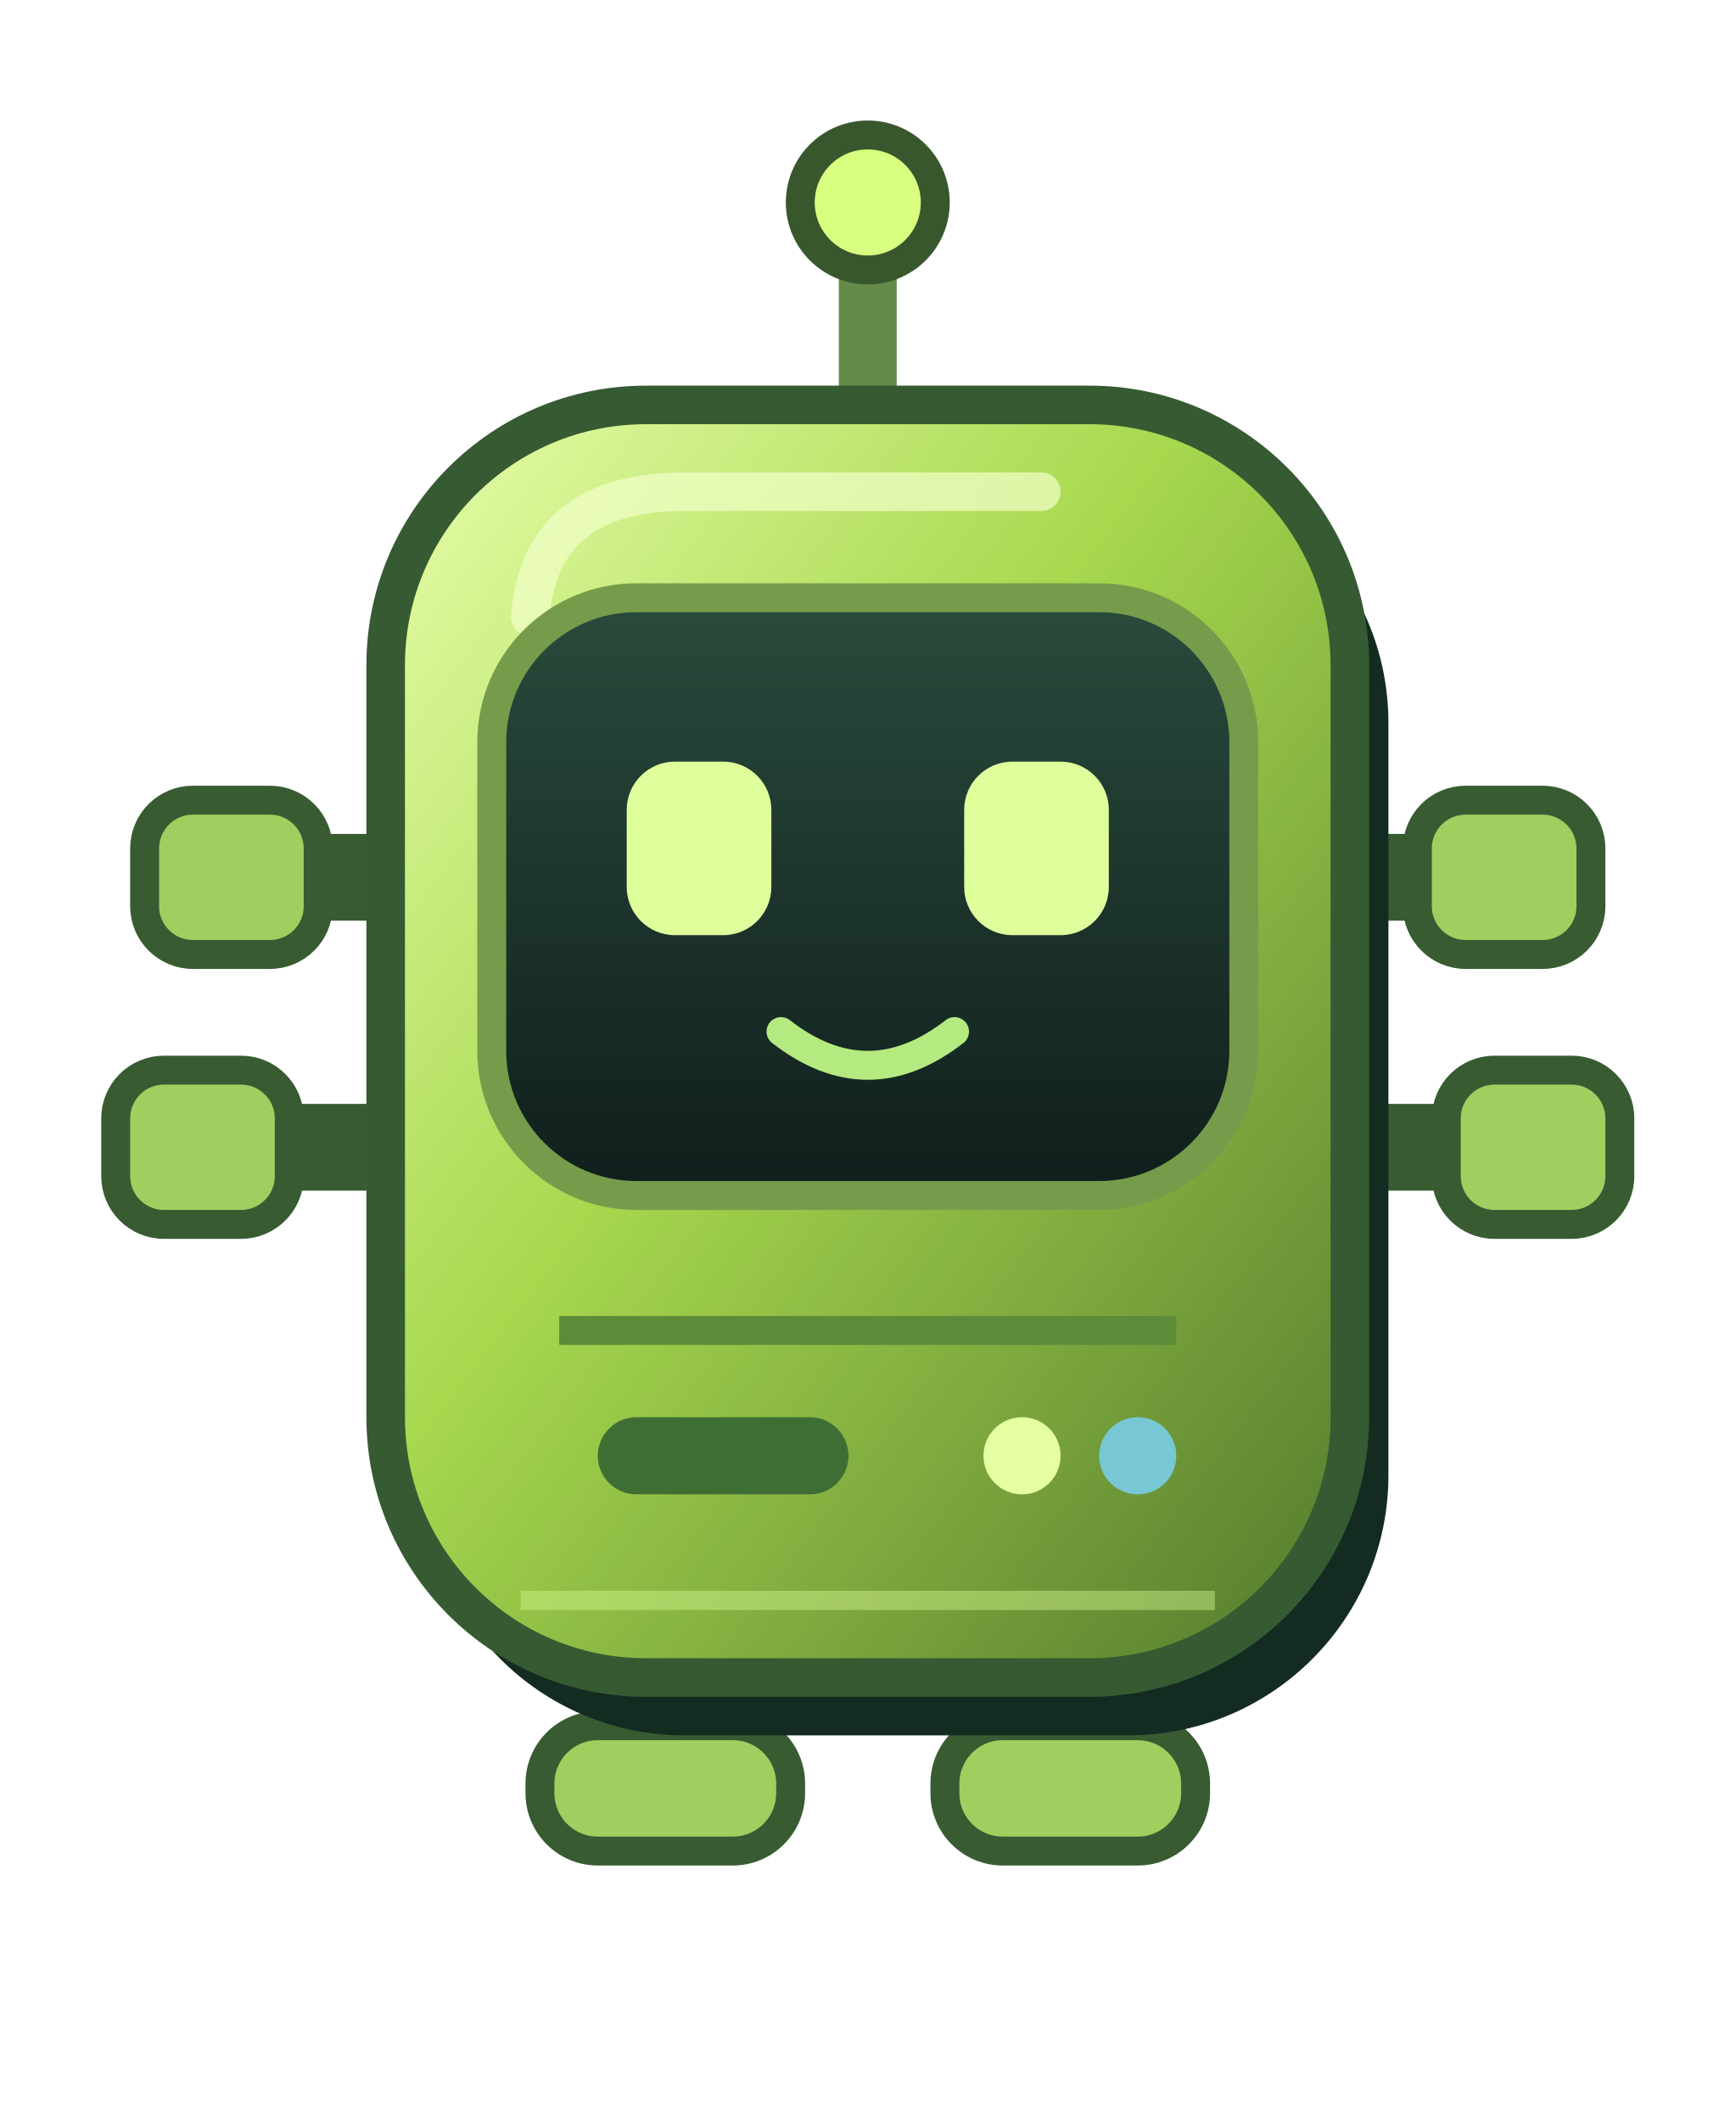
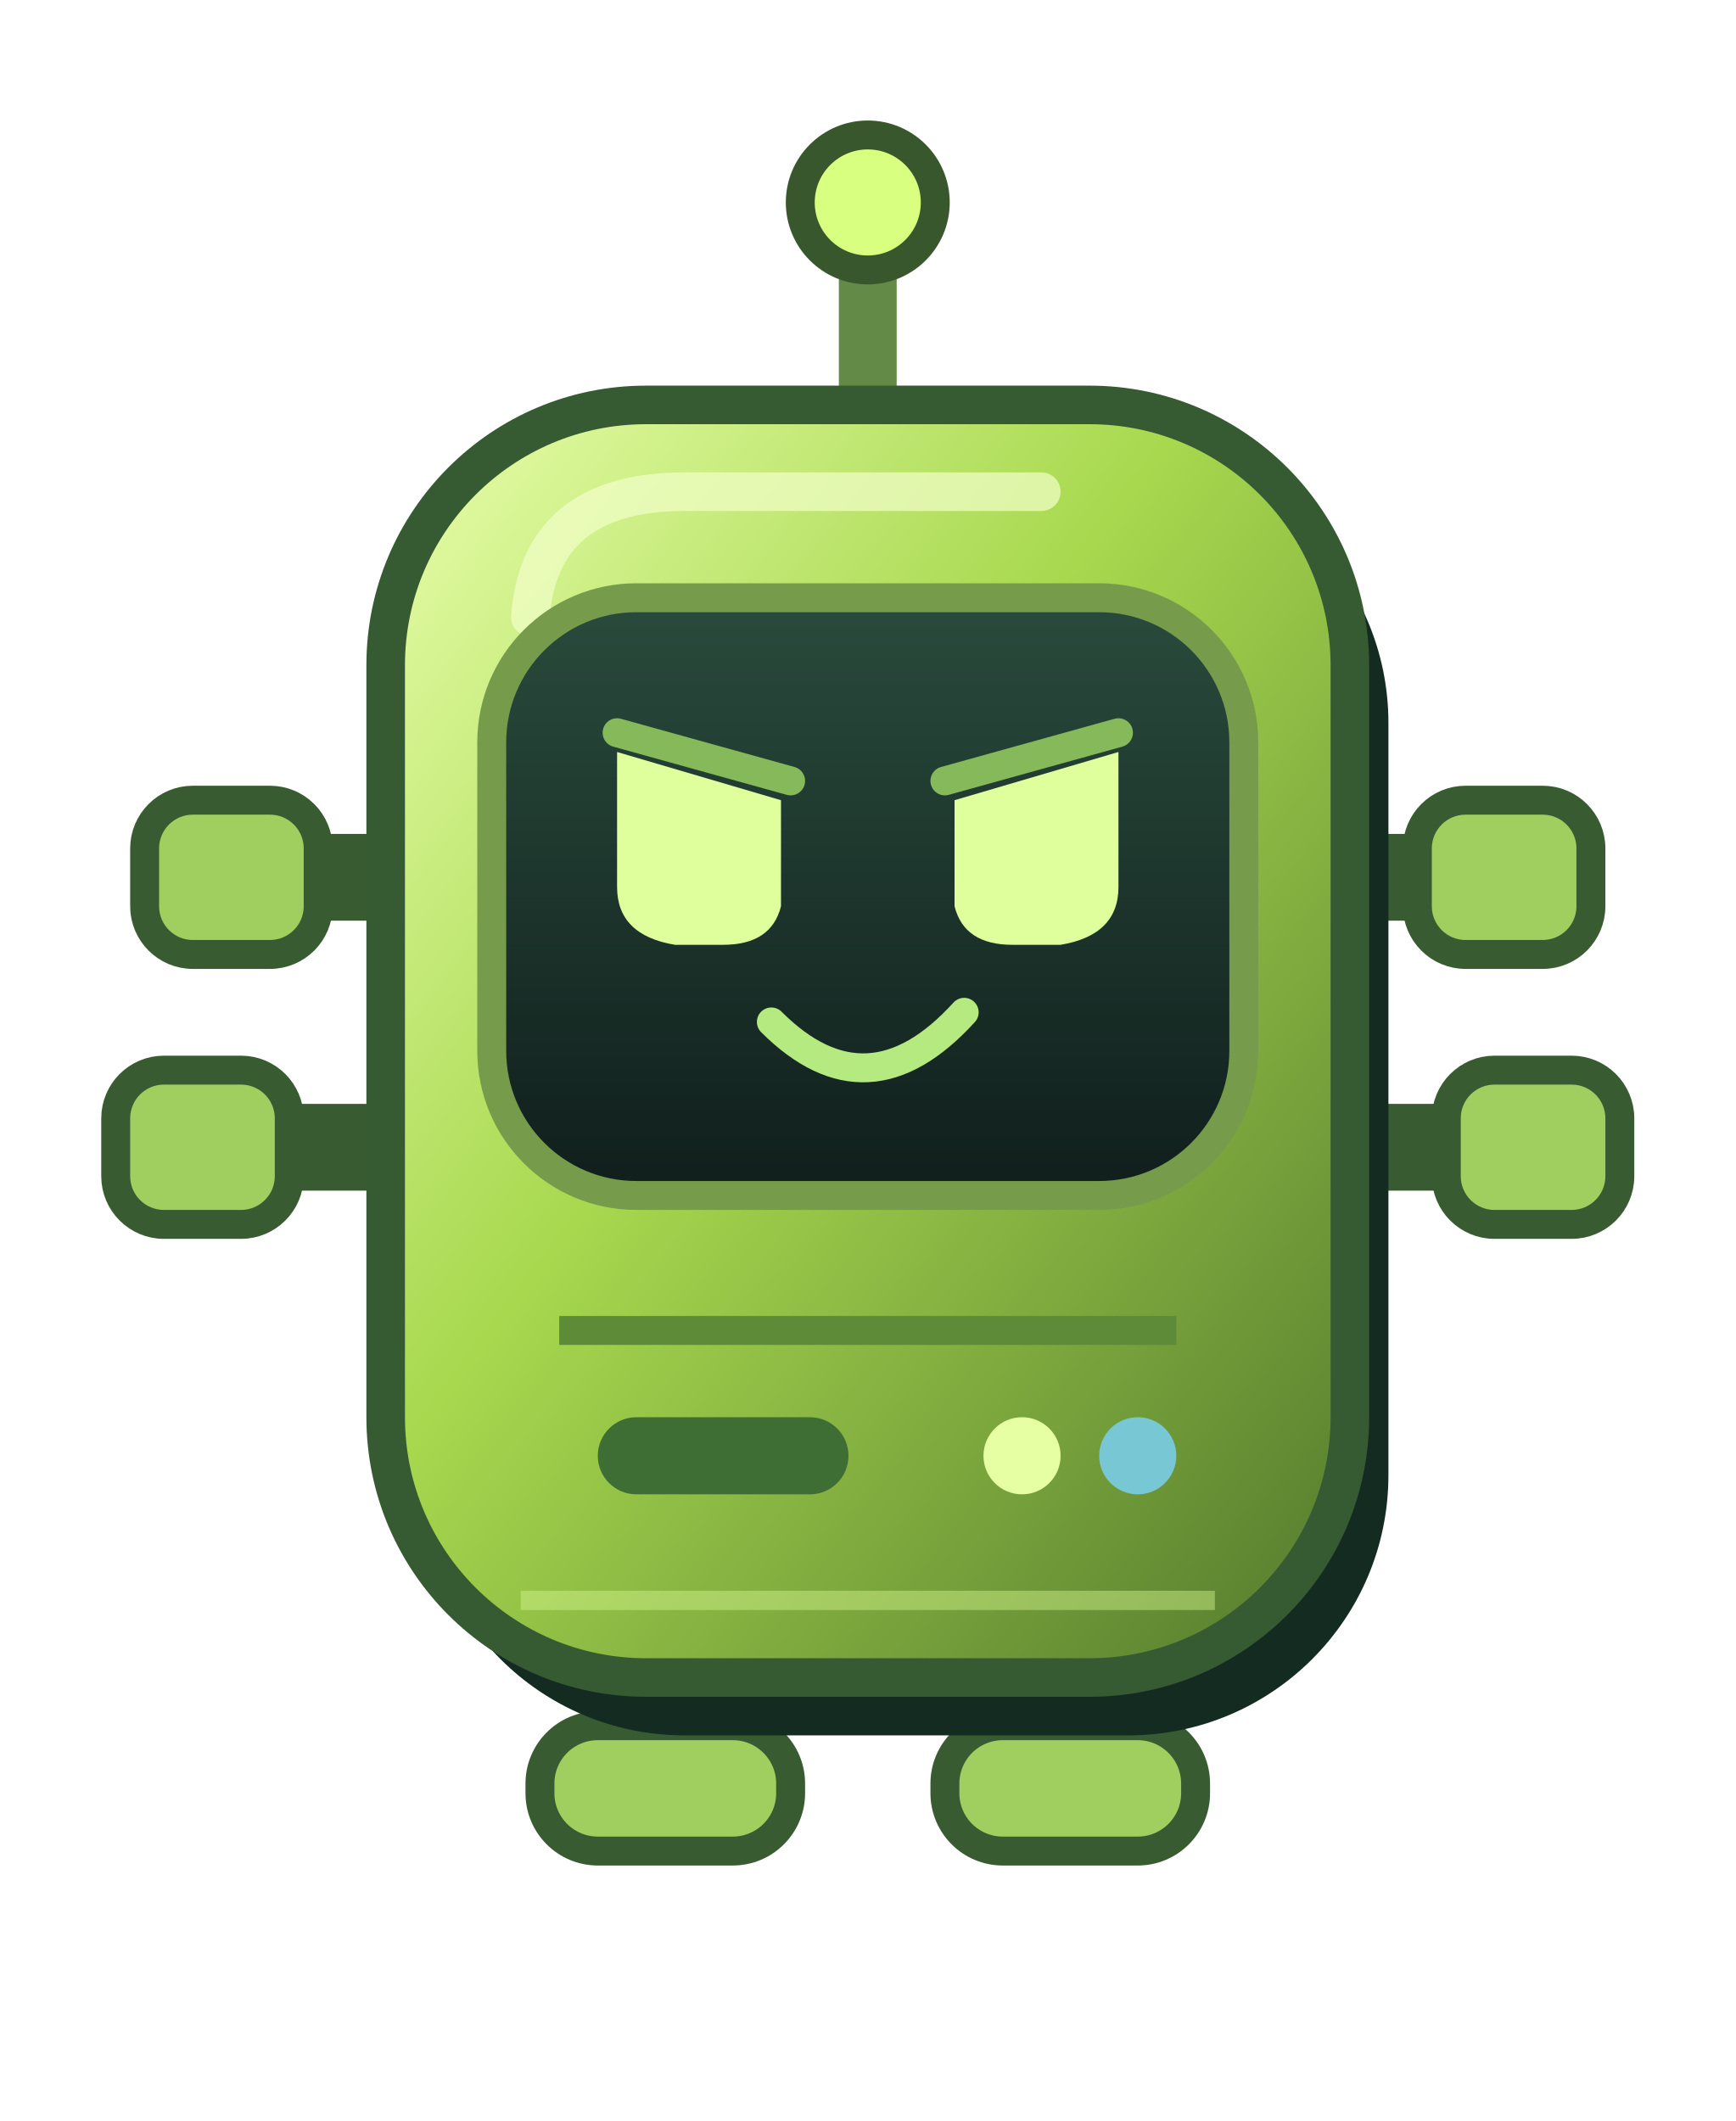
<svg xmlns="http://www.w3.org/2000/svg" viewBox="0 0 180 220">
  <defs>
    <linearGradient id="body" x1="0" y1="0" x2="1" y2="1">
      <stop stop-color="#e9ffad" />
      <stop offset=".42" stop-color="#a7d84e" />
      <stop offset="1" stop-color="#52782d" />
    </linearGradient>
    <linearGradient id="screen" x1="0" y1="0" x2="0" y2="1">
      <stop stop-color="#294b3c" />
      <stop offset="1" stop-color="#101e1c" />
    </linearGradient>
  </defs>
  <path d="M90 42V25" stroke="#638b47" stroke-width="6" stroke-linecap="round" />
  <circle cx="90" cy="21" r="7" fill="#d9ff80" stroke="#39572d" stroke-width="3" />
  <g stroke="#385b32" stroke-width="9" stroke-linecap="round">
    <path d="M45 91H28 M45 119H25 M135 91h17 M135 119h20" />
    <path d="M69 166v18 M111 166v18" />
  </g>
  <g fill="#a0cf60" stroke="#385b32" stroke-width="3">
    <rect x="15" y="83" width="18" height="16" rx="5" />
    <rect x="12" y="111" width="18" height="16" rx="5" />
    <rect x="147" y="83" width="18" height="16" rx="5" />
    <rect x="150" y="111" width="18" height="16" rx="5" />
    <rect x="56" y="179" width="26" height="13" rx="6" />
    <rect x="98" y="179" width="26" height="13" rx="6" />
  </g>
  <rect x="40" y="42" width="100" height="132" rx="27" fill="#142b22" transform="translate(4 6)" />
  <rect x="40" y="42" width="100" height="132" rx="27" fill="url(#body)" stroke="#365a32" stroke-width="4" />
  <path d="M55 64Q56 51 71 51H108" fill="none" stroke="#f2ffc9" stroke-width="4" stroke-linecap="round" opacity=".7" />
  <rect x="51" y="62" width="78" height="62" rx="15" fill="url(#screen)" stroke="#769c4b" stroke-width="3" />
-   <rect x="65" y="79" width="15" height="18" rx="5" fill="#dfff9d" />
-   <rect x="100" y="79" width="15" height="18" rx="5" fill="#dfff9d" />
-   <path d="M81 107q9 7 18 0" fill="none" stroke="#b5ea80" stroke-width="3" stroke-linecap="round" />
+   <path d="M64 78 81 83 81 94 Q80 98 75 98 L70 98 Q64 97 64 92Z M116 78 99 83 99 94 Q100 98 105 98 L110 98 Q116 97 116 92Z" fill="#dfff9d" />
+   <path d="M64 76 82 81 M116 76 98 81" fill="none" stroke="#86b959" stroke-width="3" stroke-linecap="round" />
+   <path d="M80 106q10 10 20 -1" fill="none" stroke="#b5ea80" stroke-width="3" stroke-linecap="round" />
  <path d="M58 138h64" stroke="#5d8b38" stroke-width="3" />
  <rect x="62" y="147" width="26" height="8" rx="4" fill="#3f6e35" />
  <circle cx="106" cy="151" r="4" fill="#e6ffa2" />
  <circle cx="118" cy="151" r="4" fill="#77c8d4" />
  <path d="M54 166h72" stroke="#d4f68d" stroke-width="2" opacity=".45" />
</svg>
